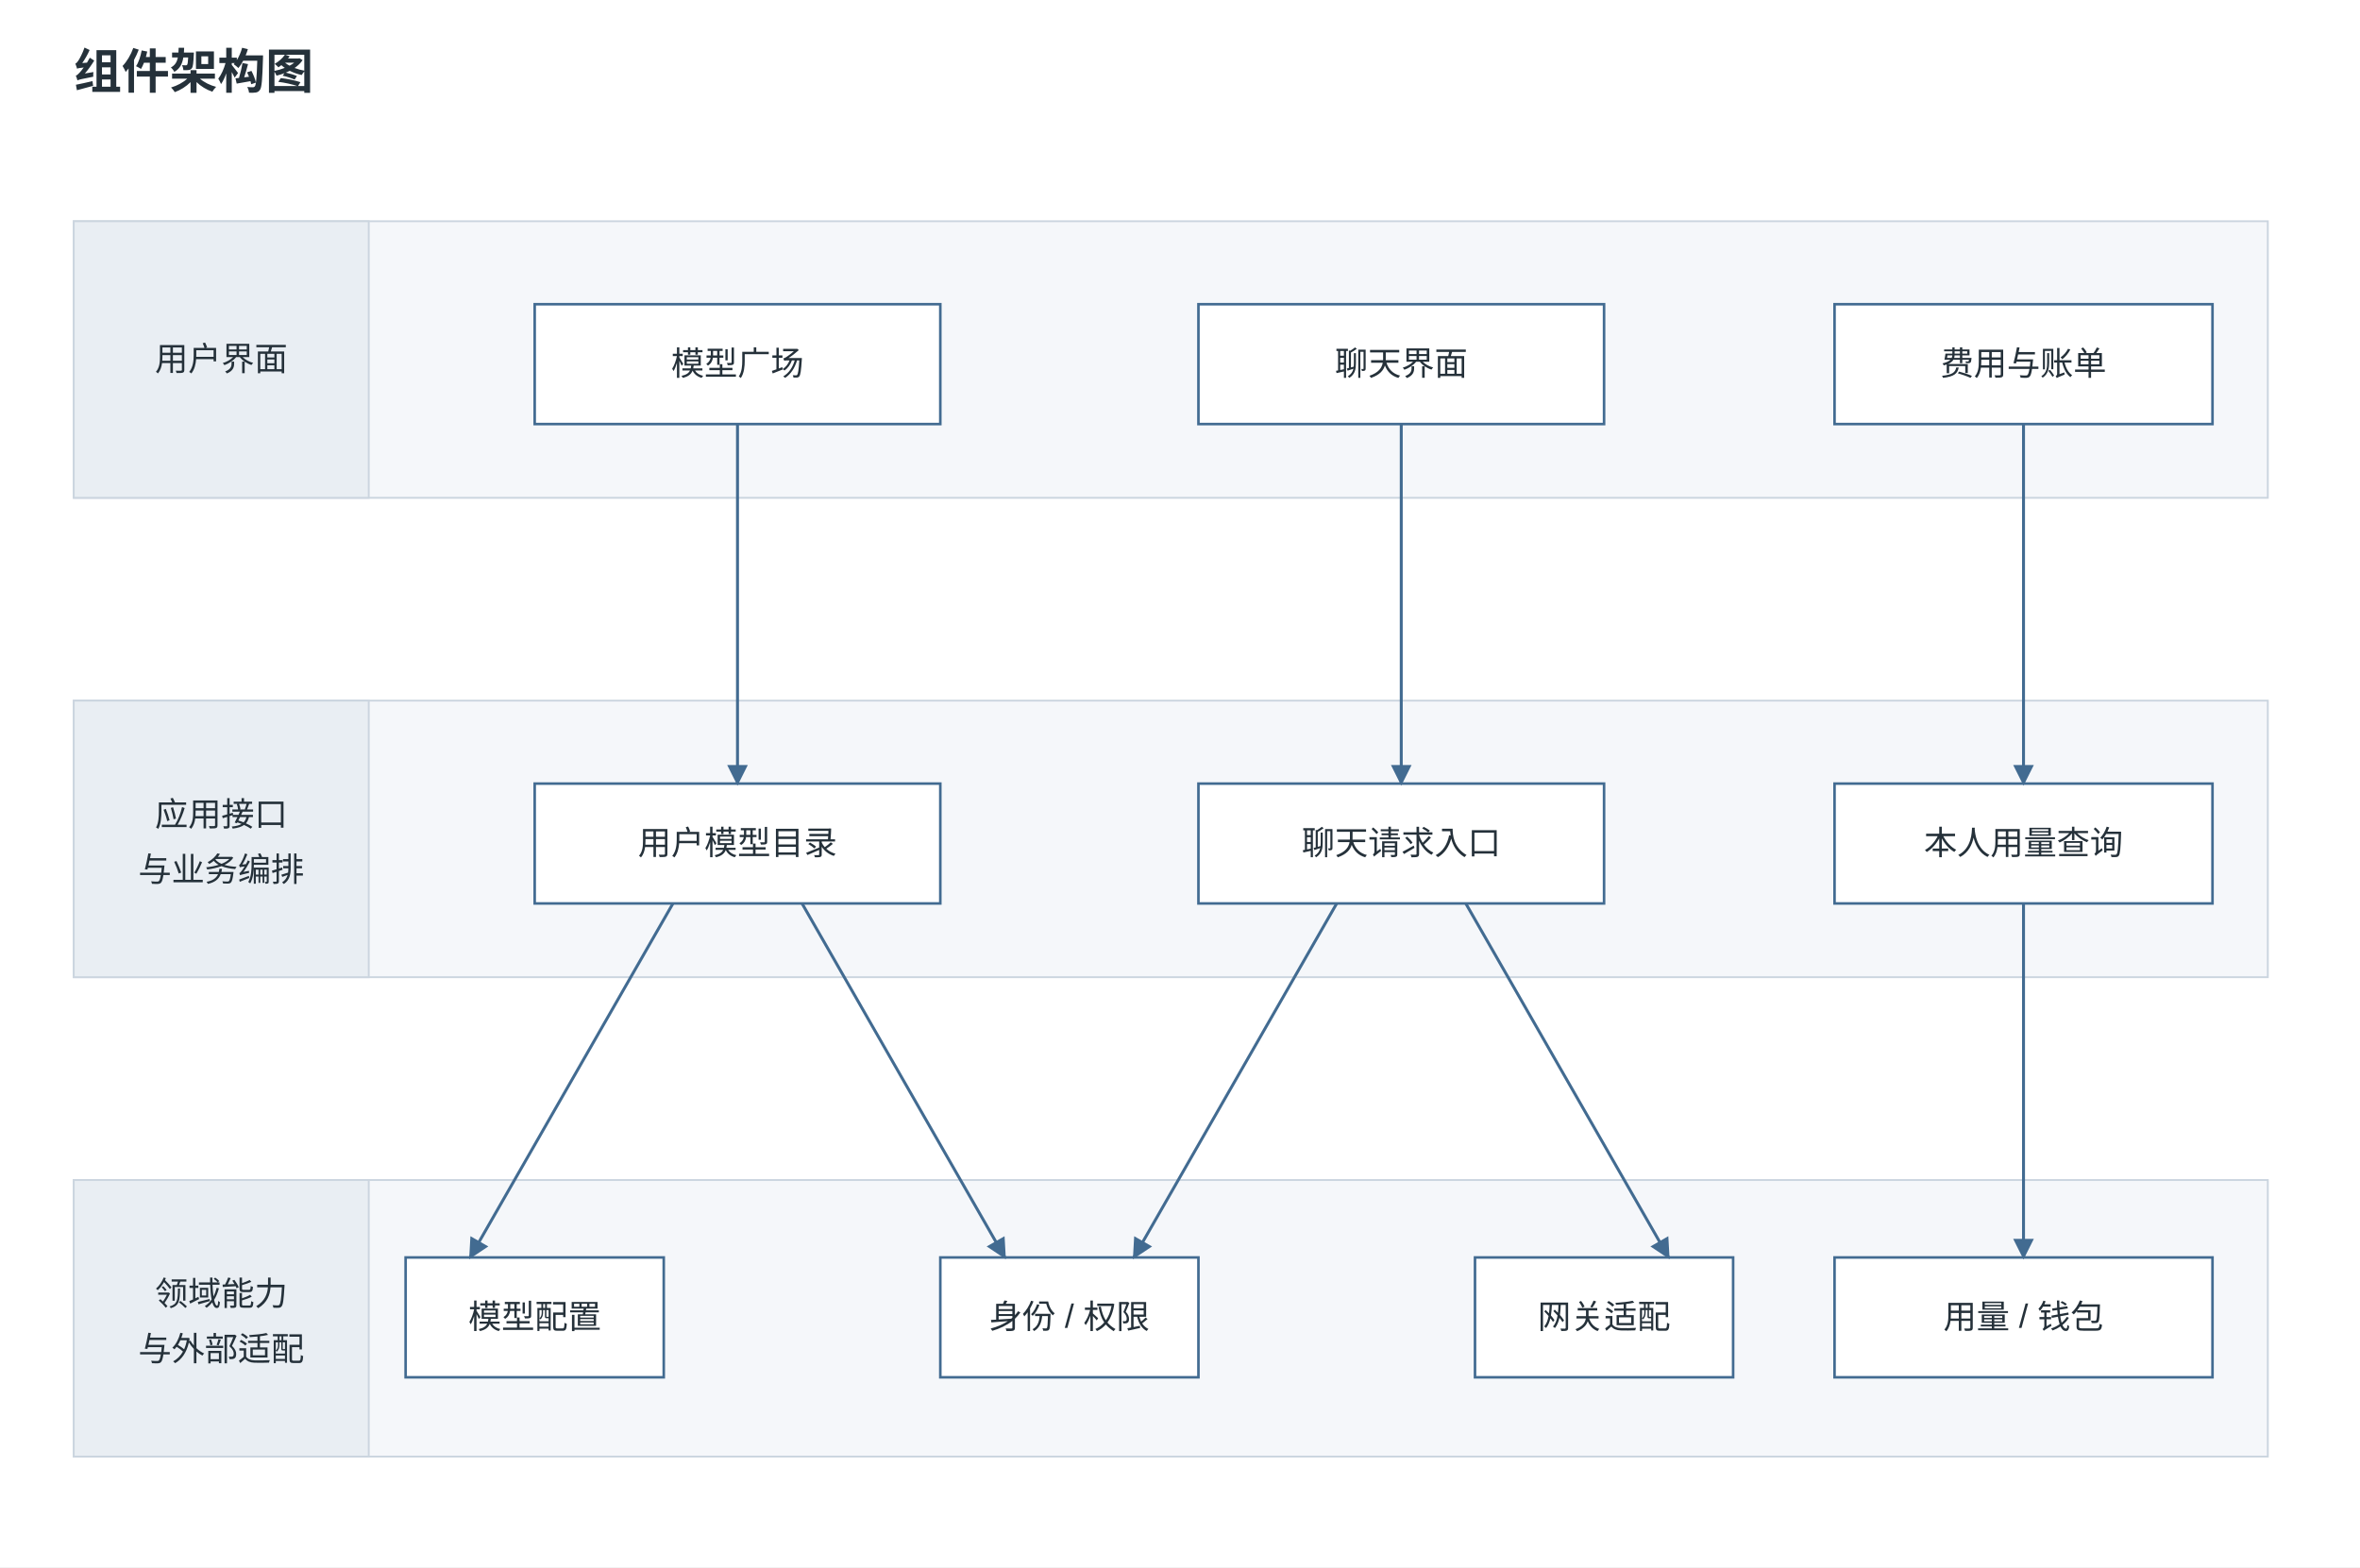
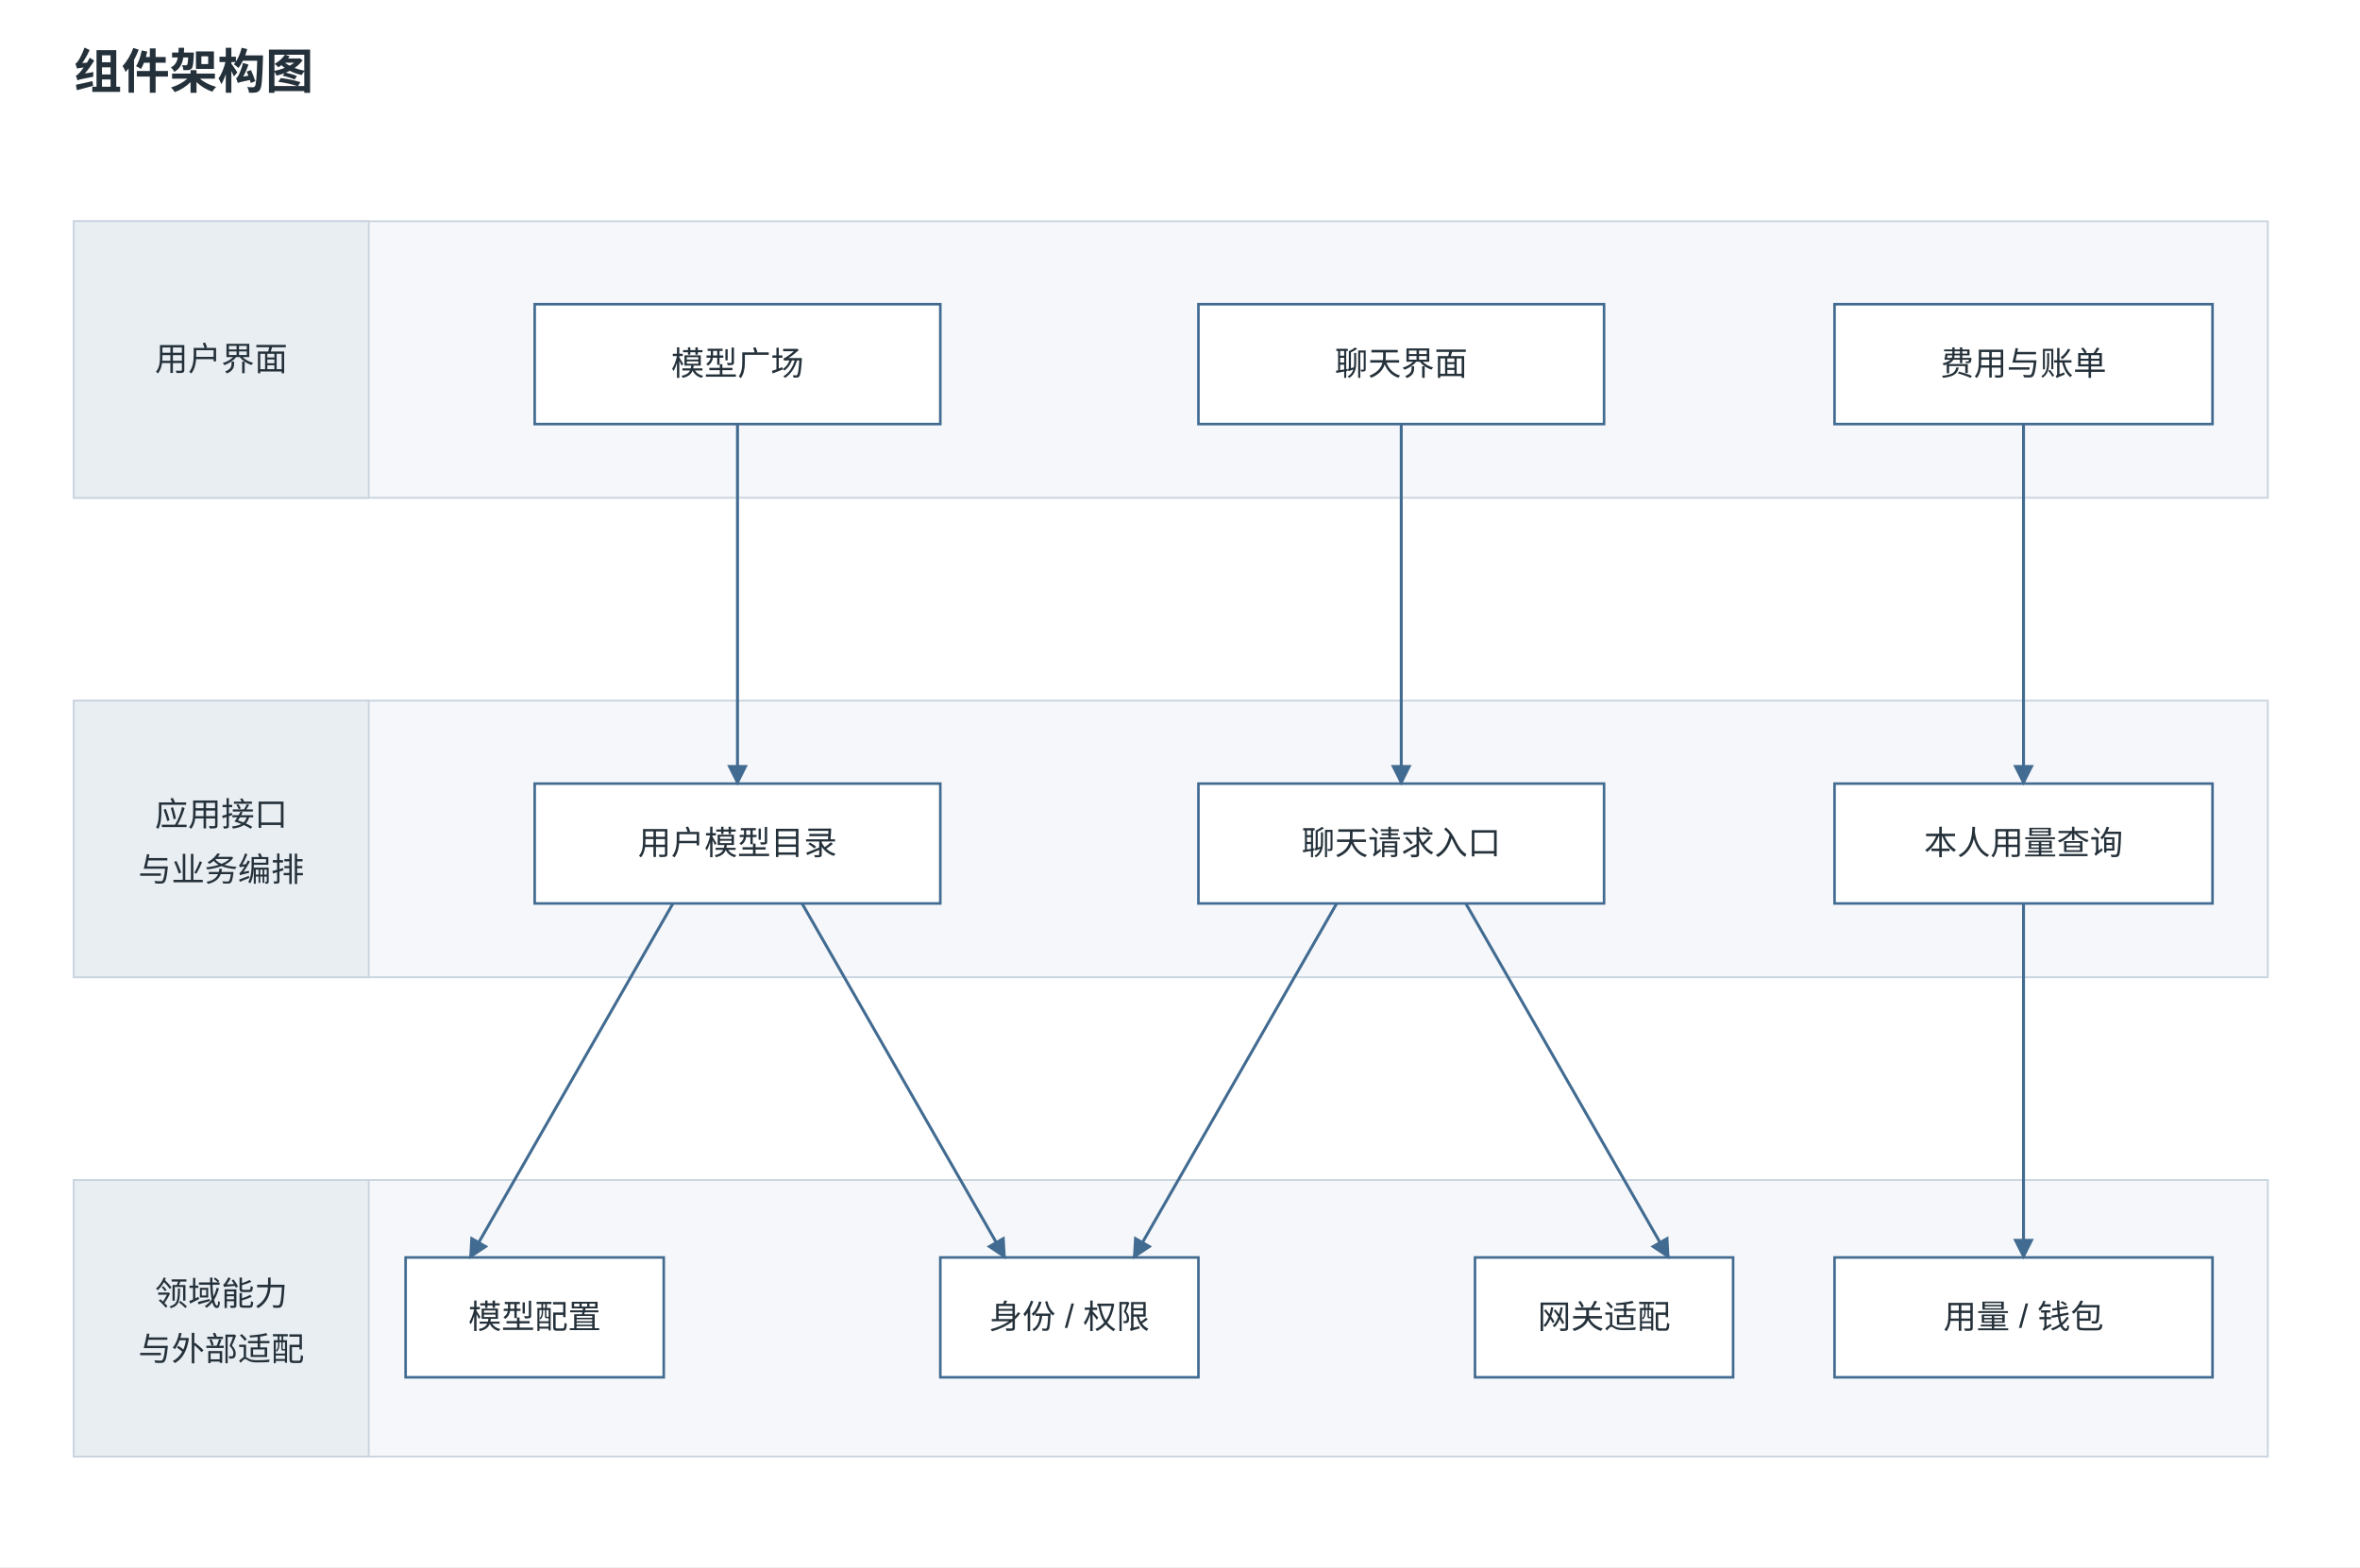
<svg xmlns="http://www.w3.org/2000/svg" width="1280" height="850" viewBox="0 0 1280 850" role="img" aria-labelledby="title desc">
  <defs>
    <marker id="arrow" viewBox="0 0 10 10" refX="9" refY="5" markerWidth="7" markerHeight="7" orient="auto">
      <path d="M0 0 L10 5 L0 10 Z" fill="#426B91" />
    </marker>
  </defs>
-   <style>text{font:18px Arial,"Microsoft YaHei",sans-serif;fill:#25313A}.heading{font-size:26px;font-weight:600}.small{font-size:14px}.box{fill:white;stroke:#426B91;stroke-width:1.4}.panel{fill:#F5F7FA;stroke:#CBD5DF}.label{fill:#E9EEF3;stroke:#CBD5DF}.edge{fill:none;stroke:#426B91;stroke-width:1.6}</style>
+   <style>text{font-family:Arial, 'Microsoft YaHei', 'PingFang SC', 'Noto Sans CJK SC', 'Source Han Sans CN', sans-serif;font-size:18px;fill:#25313A}.heading{font-size:26px;font-weight:600}.small{font-size:14px}.box{fill:white;stroke:#426B91;stroke-width:1.4}.panel{fill:#F5F7FA;stroke:#CBD5DF}.label{fill:#E9EEF3;stroke:#CBD5DF}.edge{fill:none;stroke:#426B91;stroke-width:1.6}</style>
  <rect width="1280" height="850" fill="white" />
-   <text x="40" y="48" class="heading">组件架构图</text>
-   <rect x="40" y="120" width="1190" height="150" class="panel" />
-   <rect x="40" y="120" width="160" height="150" class="label" />
-   <text x="120" y="201" text-anchor="middle">用户界面</text>
-   <rect x="40" y="380" width="1190" height="150" class="panel" />
-   <rect x="40" y="380" width="160" height="150" class="label" />
-   <text x="120" y="448" text-anchor="middle">应用接口</text>
-   <text x="120" y="478" text-anchor="middle">与业务编排</text>
-   <rect x="40" y="640" width="1190" height="150" class="panel" />
-   <rect x="40" y="640" width="160" height="150" class="label" />
-   <text x="120" y="708" text-anchor="middle">领域能力</text>
-   <text x="120" y="738" text-anchor="middle">与外部适配</text>
-   <rect x="290" y="165" width="220" height="65" class="box" />
-   <text x="400" y="203.5" text-anchor="middle">模型广场</text>
-   <rect x="650" y="165" width="220" height="65" class="box" />
-   <text x="760" y="203.5" text-anchor="middle">聊天界面</text>
-   <rect x="995" y="165" width="205" height="65" class="box" />
-   <text x="1097.5" y="203.5" text-anchor="middle">费用与账单</text>
-   <rect x="290" y="425" width="220" height="65" class="box" />
-   <text x="400" y="463.5" text-anchor="middle">用户模型目录</text>
-   <rect x="650" y="425" width="220" height="65" class="box" />
-   <text x="760" y="463.5" text-anchor="middle">聊天请求入口</text>
-   <rect x="995" y="425" width="205" height="65" class="box" />
-   <text x="1097.5" y="463.5" text-anchor="middle">本人用量查询</text>
-   <rect x="220" y="682" width="140" height="65" class="box" />
-   <text x="290" y="720.5" text-anchor="middle">模型配置</text>
-   <rect x="510" y="682" width="140" height="65" class="box" />
-   <text x="580" y="720.5" text-anchor="middle">身份 / 权限</text>
-   <rect x="800" y="682" width="140" height="65" class="box" />
-   <text x="870" y="720.5" text-anchor="middle">网关适配</text>
-   <rect x="995" y="682" width="205" height="65" class="box" />
-   <text x="1097.5" y="720.5" text-anchor="middle">用量 / 钱包</text>
-   <path d="M400 230 L400 425" class="edge" marker-end="url(#arrow)" />
-   <path d="M760 230 L760 425" class="edge" marker-end="url(#arrow)" />
-   <path d="M1097.5 230 L1097.5 425" class="edge" marker-end="url(#arrow)" />
-   <path d="M365 490 L255 682" class="edge" marker-end="url(#arrow)" />
-   <path d="M435 490 L545 682" class="edge" marker-end="url(#arrow)" />
-   <path d="M725 490 L615 682" class="edge" marker-end="url(#arrow)" />
-   <path d="M795 490 L905 682" class="edge" marker-end="url(#arrow)" />
-   <path d="M1097.5 490 L1097.5 682" class="edge" marker-end="url(#arrow)" />
+   <text x="40" y="48" class="heading" font-size="26px" font-family="Arial, 'Microsoft YaHei', 'PingFang SC', 'Noto Sans CJK SC', 'Source Han Sans CN', sans-serif" fill="#25313A" font-weight="600">组件架构图</text>
+   <rect x="40" y="120" width="1190" height="150" class="panel" fill="#F5F7FA" stroke="#CBD5DF" />
+   <rect x="40" y="120" width="160" height="150" class="label" fill="#E9EEF3" stroke="#CBD5DF" />
+   <text x="120" y="201" text-anchor="middle" font-size="18px" font-family="Arial, 'Microsoft YaHei', 'PingFang SC', 'Noto Sans CJK SC', 'Source Han Sans CN', sans-serif" fill="#25313A">用户界面</text>
+   <rect x="40" y="380" width="1190" height="150" class="panel" fill="#F5F7FA" stroke="#CBD5DF" />
+   <rect x="40" y="380" width="160" height="150" class="label" fill="#E9EEF3" stroke="#CBD5DF" />
+   <text x="120" y="448" text-anchor="middle" font-size="18px" font-family="Arial, 'Microsoft YaHei', 'PingFang SC', 'Noto Sans CJK SC', 'Source Han Sans CN', sans-serif" fill="#25313A">应用接口</text>
+   <text x="120" y="478" text-anchor="middle" font-size="18px" font-family="Arial, 'Microsoft YaHei', 'PingFang SC', 'Noto Sans CJK SC', 'Source Han Sans CN', sans-serif" fill="#25313A">与业务编排</text>
+   <rect x="40" y="640" width="1190" height="150" class="panel" fill="#F5F7FA" stroke="#CBD5DF" />
+   <rect x="40" y="640" width="160" height="150" class="label" fill="#E9EEF3" stroke="#CBD5DF" />
+   <text x="120" y="708" text-anchor="middle" font-size="18px" font-family="Arial, 'Microsoft YaHei', 'PingFang SC', 'Noto Sans CJK SC', 'Source Han Sans CN', sans-serif" fill="#25313A">领域能力</text>
+   <text x="120" y="738" text-anchor="middle" font-size="18px" font-family="Arial, 'Microsoft YaHei', 'PingFang SC', 'Noto Sans CJK SC', 'Source Han Sans CN', sans-serif" fill="#25313A">与外部适配</text>
+   <rect x="290" y="165" width="220" height="65" class="box" fill="white" stroke="#426B91" stroke-width="1.4" />
+   <text x="400" y="203.5" text-anchor="middle" font-size="18px" font-family="Arial, 'Microsoft YaHei', 'PingFang SC', 'Noto Sans CJK SC', 'Source Han Sans CN', sans-serif" fill="#25313A">模型广场</text>
+   <rect x="650" y="165" width="220" height="65" class="box" fill="white" stroke="#426B91" stroke-width="1.4" />
+   <text x="760" y="203.5" text-anchor="middle" font-size="18px" font-family="Arial, 'Microsoft YaHei', 'PingFang SC', 'Noto Sans CJK SC', 'Source Han Sans CN', sans-serif" fill="#25313A">聊天界面</text>
+   <rect x="995" y="165" width="205" height="65" class="box" fill="white" stroke="#426B91" stroke-width="1.4" />
+   <text x="1097.5" y="203.5" text-anchor="middle" font-size="18px" font-family="Arial, 'Microsoft YaHei', 'PingFang SC', 'Noto Sans CJK SC', 'Source Han Sans CN', sans-serif" fill="#25313A">费用与账单</text>
+   <rect x="290" y="425" width="220" height="65" class="box" fill="white" stroke="#426B91" stroke-width="1.4" />
+   <text x="400" y="463.5" text-anchor="middle" font-size="18px" font-family="Arial, 'Microsoft YaHei', 'PingFang SC', 'Noto Sans CJK SC', 'Source Han Sans CN', sans-serif" fill="#25313A">用户模型目录</text>
+   <rect x="650" y="425" width="220" height="65" class="box" fill="white" stroke="#426B91" stroke-width="1.4" />
+   <text x="760" y="463.5" text-anchor="middle" font-size="18px" font-family="Arial, 'Microsoft YaHei', 'PingFang SC', 'Noto Sans CJK SC', 'Source Han Sans CN', sans-serif" fill="#25313A">聊天请求入口</text>
+   <rect x="995" y="425" width="205" height="65" class="box" fill="white" stroke="#426B91" stroke-width="1.4" />
+   <text x="1097.5" y="463.5" text-anchor="middle" font-size="18px" font-family="Arial, 'Microsoft YaHei', 'PingFang SC', 'Noto Sans CJK SC', 'Source Han Sans CN', sans-serif" fill="#25313A">本人用量查询</text>
+   <rect x="220" y="682" width="140" height="65" class="box" fill="white" stroke="#426B91" stroke-width="1.4" />
+   <text x="290" y="720.5" text-anchor="middle" font-size="18px" font-family="Arial, 'Microsoft YaHei', 'PingFang SC', 'Noto Sans CJK SC', 'Source Han Sans CN', sans-serif" fill="#25313A">模型配置</text>
+   <rect x="510" y="682" width="140" height="65" class="box" fill="white" stroke="#426B91" stroke-width="1.4" />
+   <text x="580" y="720.5" text-anchor="middle" font-size="18px" font-family="Arial, 'Microsoft YaHei', 'PingFang SC', 'Noto Sans CJK SC', 'Source Han Sans CN', sans-serif" fill="#25313A">身份 / 权限</text>
+   <rect x="800" y="682" width="140" height="65" class="box" fill="white" stroke="#426B91" stroke-width="1.4" />
+   <text x="870" y="720.5" text-anchor="middle" font-size="18px" font-family="Arial, 'Microsoft YaHei', 'PingFang SC', 'Noto Sans CJK SC', 'Source Han Sans CN', sans-serif" fill="#25313A">网关适配</text>
+   <rect x="995" y="682" width="205" height="65" class="box" fill="white" stroke="#426B91" stroke-width="1.4" />
+   <text x="1097.5" y="720.5" text-anchor="middle" font-size="18px" font-family="Arial, 'Microsoft YaHei', 'PingFang SC', 'Noto Sans CJK SC', 'Source Han Sans CN', sans-serif" fill="#25313A">用量 / 钱包</text>
+   <path d="M400 230 L400 425" class="edge" marker-end="url(#arrow)" fill="none" stroke="#426B91" stroke-width="1.6" />
+   <path d="M760 230 L760 425" class="edge" marker-end="url(#arrow)" fill="none" stroke="#426B91" stroke-width="1.6" />
+   <path d="M1097.5 230 L1097.5 425" class="edge" marker-end="url(#arrow)" fill="none" stroke="#426B91" stroke-width="1.6" />
+   <path d="M365 490 L255 682" class="edge" marker-end="url(#arrow)" fill="none" stroke="#426B91" stroke-width="1.6" />
+   <path d="M435 490 L545 682" class="edge" marker-end="url(#arrow)" fill="none" stroke="#426B91" stroke-width="1.6" />
+   <path d="M725 490 L615 682" class="edge" marker-end="url(#arrow)" fill="none" stroke="#426B91" stroke-width="1.6" />
+   <path d="M795 490 L905 682" class="edge" marker-end="url(#arrow)" fill="none" stroke="#426B91" stroke-width="1.6" />
+   <path d="M1097.5 490 L1097.5 682" class="edge" marker-end="url(#arrow)" fill="none" stroke="#426B91" stroke-width="1.6" />
</svg>
